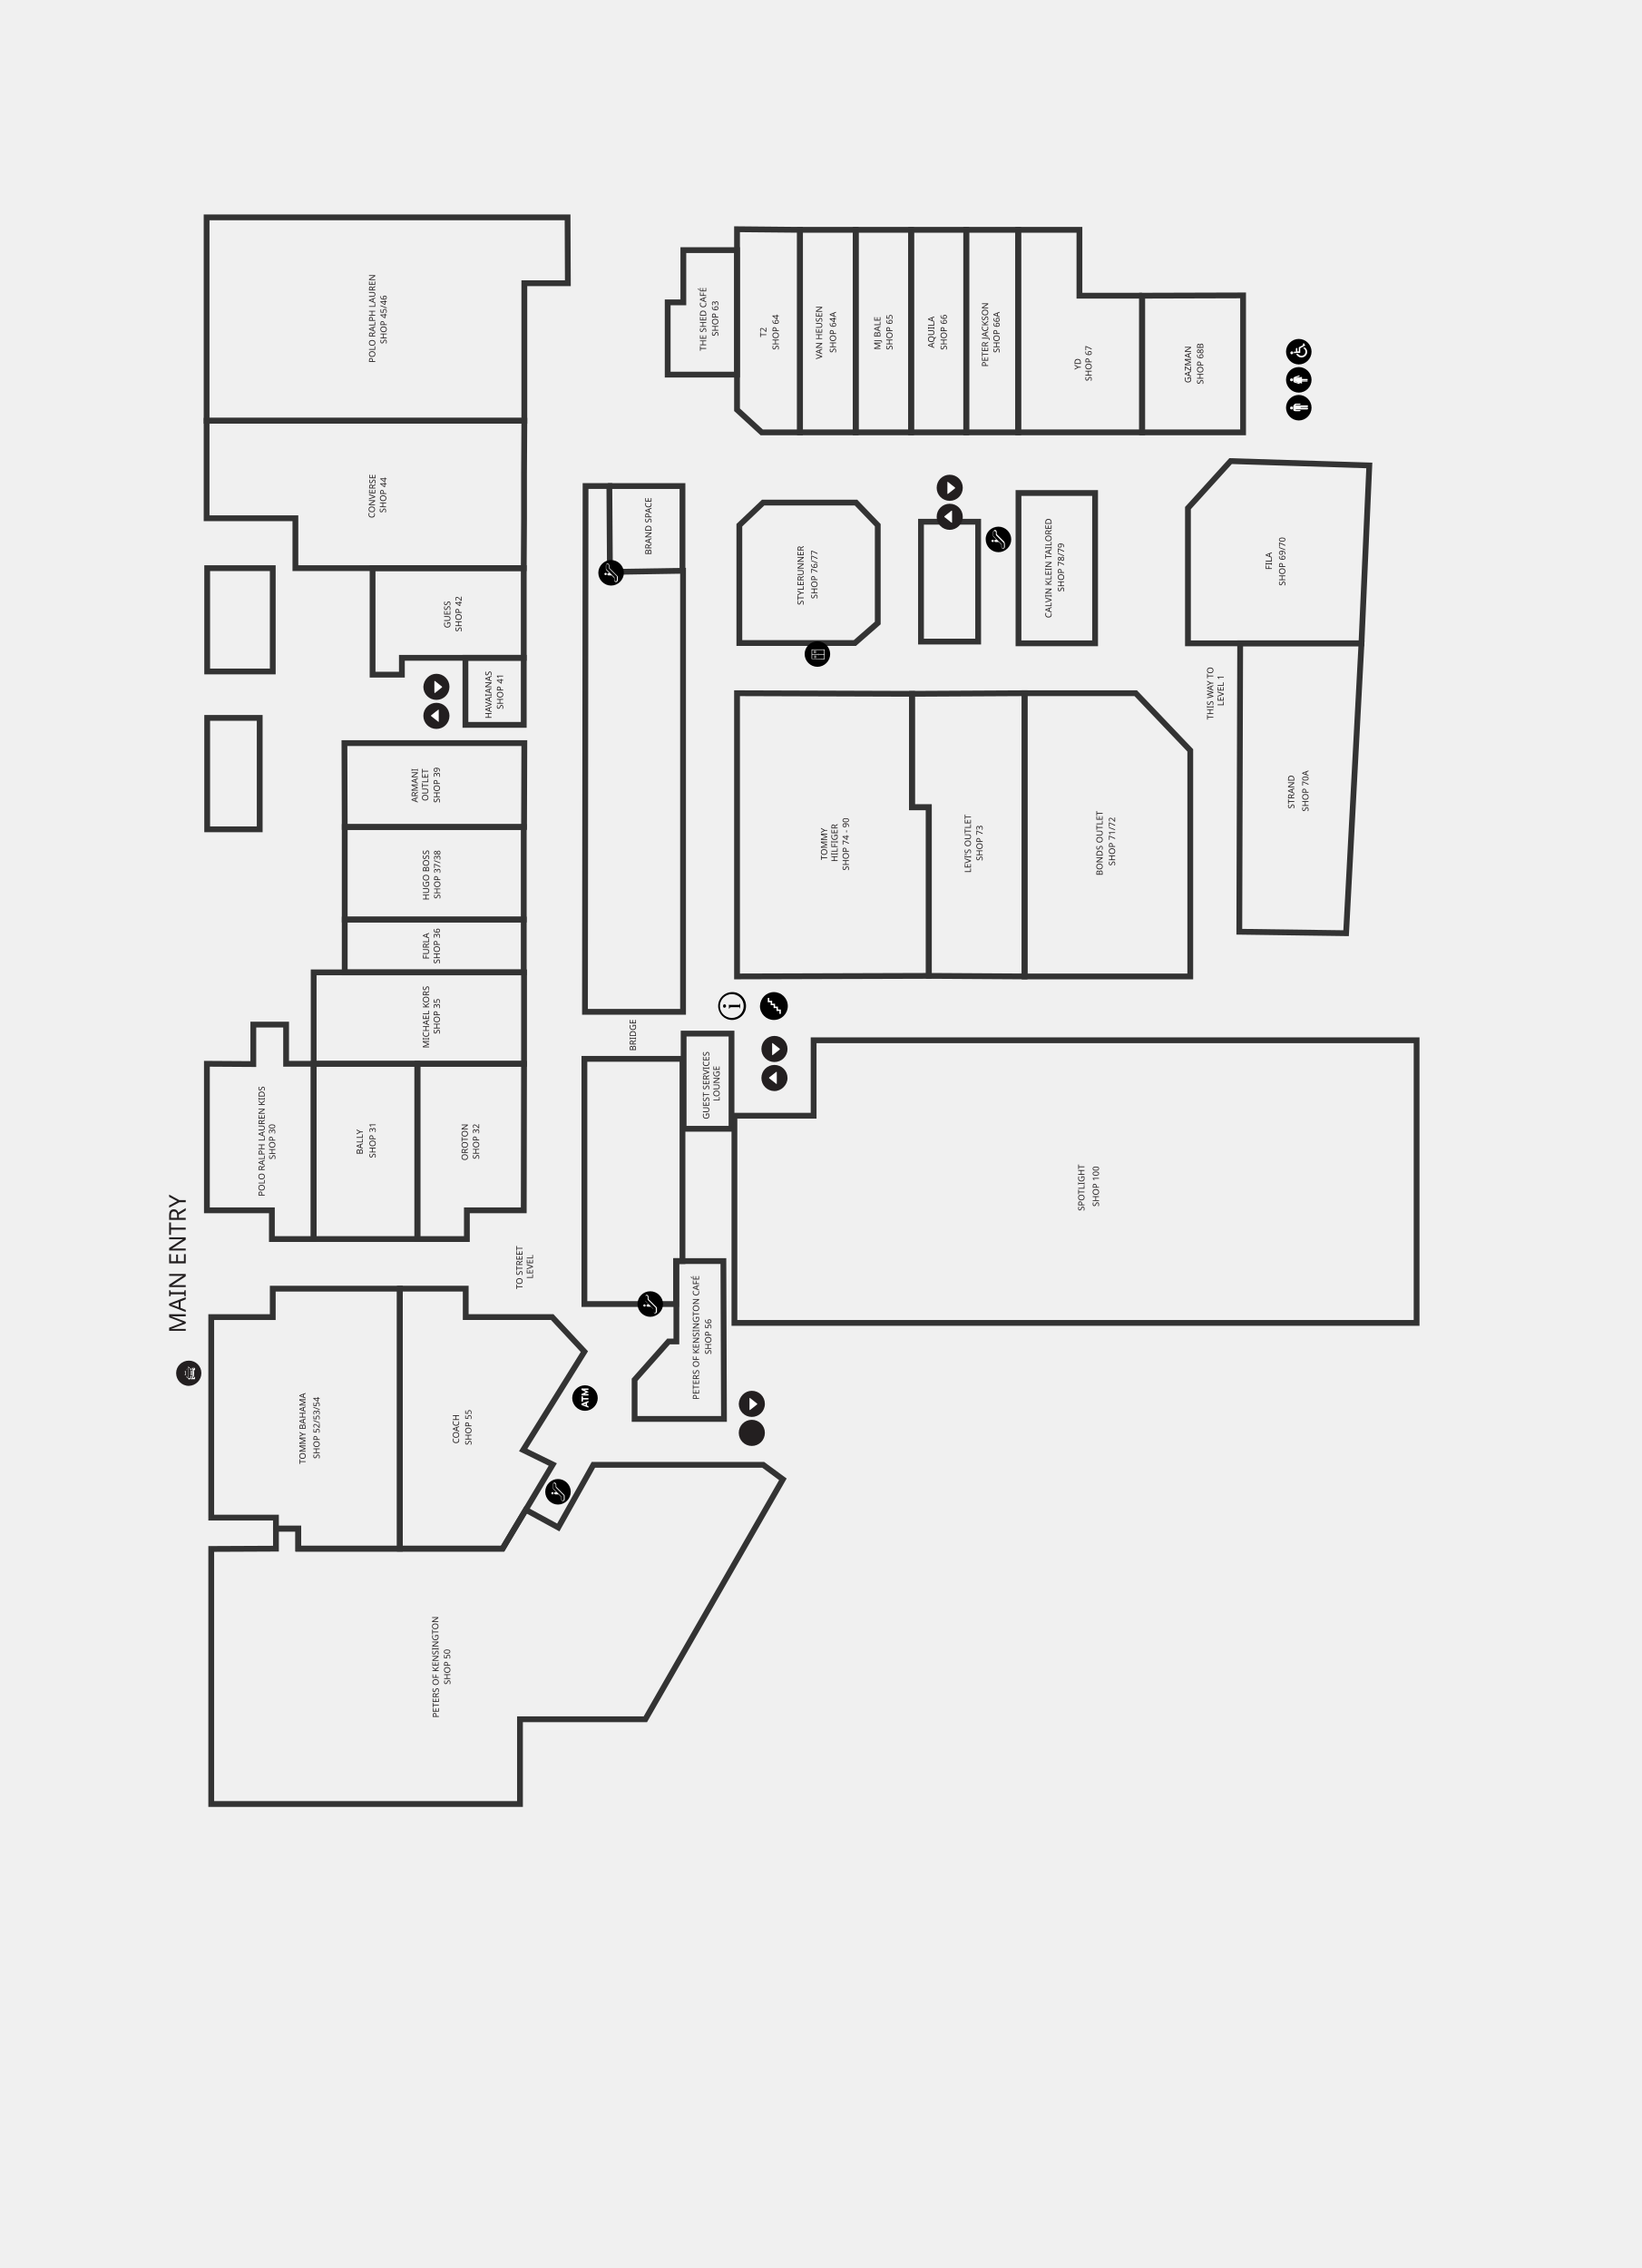
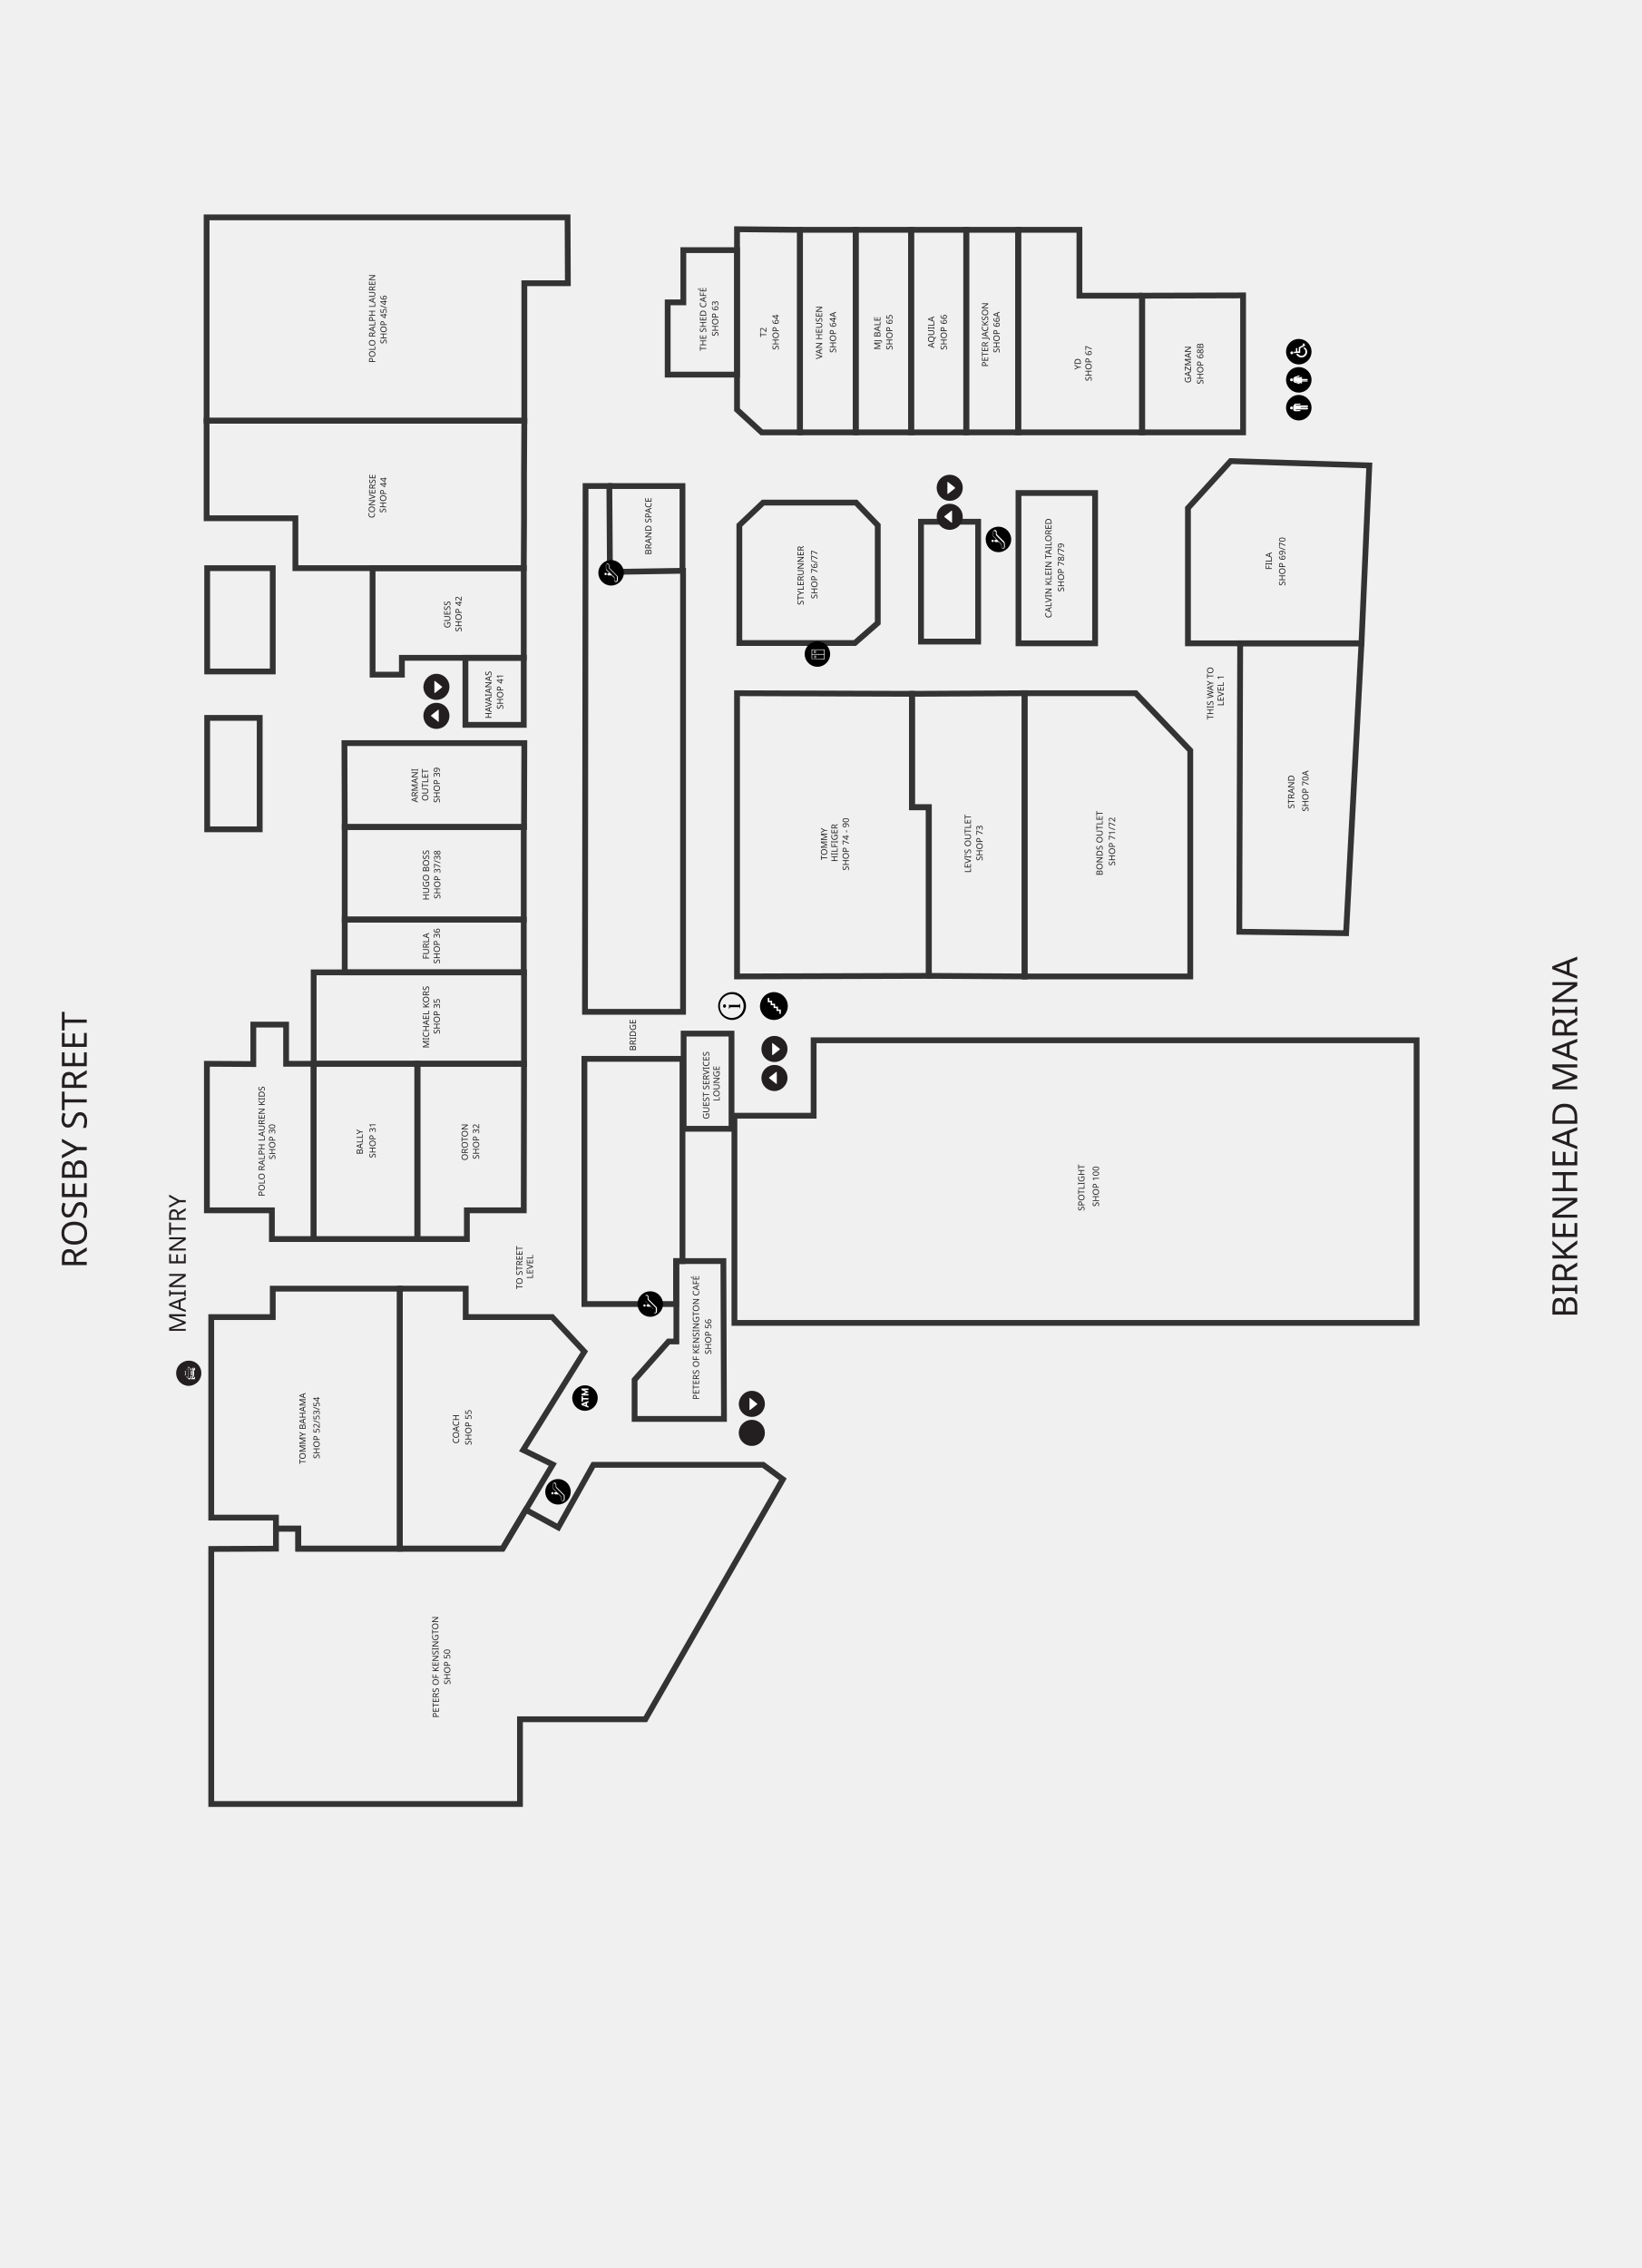
<svg xmlns="http://www.w3.org/2000/svg" version="1.1" x="0px" y="0px" viewBox="0 0 565.6 781.6" style="enable-background:new 0 0 565.6 781.6;" xml:space="preserve">
  <style type="text/css">
	.st0{fill:transparent;}
	.st1{fill:none;stroke:#333333;stroke-width:2;stroke-miterlimit:10;}
	.st2{fill:none;stroke:#231F20;stroke-width:0.25;stroke-miterlimit:10;}
	.st3{fill:#231F20;}
	.st4{fill-rule:evenodd;clip-rule:evenodd;fill:#231F20;}
	.st5{fill:#FFFFFF;}
	.st6{fill:#010101;}
	.st7{font-family:'Poppins-SemiBold';}
	.st8{font-size:3px;}
	.st9{font-size:8px;}
	.st10{font-family:'Poppins-Regular';}
	.st11{font-size:12px;}
</style>
  <g id="Background">
    <rect x="0.3" y="-1.2" class="st0" width="569.4" height="783.4" />
  </g>
  <g id="Lines">
    <g>
      <rect x="317.4" y="179.8" class="st1" width="19.7" height="41.3" />
      <polygon class="st1" points="201.4,364.9 201.4,449.4 233,449.4 233,434.6 235.2,434.6 235.2,364.9   " />
      <polygon class="st1" points="235.4,348.7 201.6,348.7 201.8,167.5 210,167.5 210.2,197.1 235.4,196.7   " />
      <polygon class="st1" points="280.4,384.5 253.1,384.5 253.1,455.9 488.2,455.9 488.2,394.2 488.2,384.5 488.2,358.5 280.4,358.5       " />
      <polygon class="st1" points="427.4,221.7 469.2,221.7 463.9,321.6 427.1,321.1   " />
      <polygon class="st1" points="235.5,104.2 230.1,104.2 230.1,129.1 254,129.1 254,108 254,104.2 254,86.2 235.5,86.2   " />
      <polygon class="st1" points="269.8,509.8 222.4,592.5 179.2,592.5 179.2,621.7 72.8,621.7 72.8,533.8 95.1,533.7 95.1,526.8     102.8,526.8 102.8,533.7 173.2,533.7 173.2,533.7 174.9,530.8 181.2,520.3 192.4,526.4 204.5,504.8 263,504.8   " />
      <rect x="235.6" y="356.2" class="st1" width="16.5" height="32.8" />
      <polygon class="st1" points="249.5,489 218.7,489 218.7,475.5 230.4,462.3 233.1,462.3 233.1,434.6 249.3,434.6   " />
      <rect x="118.8" y="316.9" class="st1" width="61.7" height="18.2" />
      <rect x="118.8" y="285" class="st1" width="61.7" height="31.9" />
      <polygon class="st1" points="180.7,256.1 180.6,285 118.8,285 118.7,256.1   " />
      <polygon class="st1" points="180.6,335.1 180.6,366.6 108.1,366.6 108.1,335.1 118.6,335.1   " />
      <rect x="160.4" y="226.7" class="st1" width="20.1" height="23.1" />
      <polygon class="st1" points="180.5,195.8 180.5,226.7 138.5,226.7 138.5,232.5 128.4,232.5 128.4,195.8 135,195.8   " />
      <polygon class="st1" points="180.7,145 180.6,163.2 180.6,178.7 180.5,195.8 101.8,195.8 101.8,178.6 71.2,178.6 71.2,145   " />
      <polygon class="st1" points="195.7,97.6 180.7,97.6 180.7,145 71.2,145 71.2,74.9 195.6,74.9   " />
      <polygon class="st1" points="471.9,160.4 469.2,221.7 427.4,221.7 409.4,221.7 409.4,175.1 424.1,158.9   " />
      <polygon class="st1" points="320.1,278.2 320.1,336.3 254,336.5 254,292.1 254,278.3 254,273.1 254,238.9 314.3,239.1     314.3,278.2 314.3,278.2   " />
      <polygon class="st1" points="353.1,238.9 353.1,336.5 320.1,336.3 320.1,278.2 314.3,278.2 314.3,239.1   " />
      <polygon class="st1" points="410.2,258.6 410.2,336.5 353.1,336.5 353.1,278.3 353.1,274.3 353.1,238.9 391.4,238.9   " />
      <rect x="351" y="169.9" class="st1" width="26.4" height="51.8" />
      <polygon class="st1" points="428.4,101.8 428.4,149 393.6,149 393.6,101.9   " />
      <polyline class="st1" points="393.6,101.9 393.6,149 350.9,149 350.9,79.2 372,79.2 372,101.9 393.6,101.9   " />
      <polygon class="st1" points="350.9,79.2 350.9,79.2 350.9,101.8 350.9,106.2 350.9,149 333,149 333,79.2   " />
      <rect x="314" y="79.2" class="st1" width="19" height="69.8" />
      <rect x="294.9" y="79.2" class="st1" width="19.1" height="69.8" />
      <rect x="275.7" y="79.2" class="st1" width="19.2" height="69.8" />
      <polygon class="st1" points="275.7,79.2 275.7,149 262.5,149 254,141.2 254,79   " />
      <polygon class="st1" points="302.5,181 302.5,199.1 302.5,214.7 294.6,221.6 254.8,221.6 254.8,199.1 254.8,181 263,173.2     295,173.2   " />
      <polygon class="st1" points="108.1,366.6 108.1,427 93.7,427 93.7,417.1 71.3,417.1 71.3,366.6 87.3,366.7 87.3,353.1 98.6,353.1     98.6,366.6   " />
      <rect x="108.1" y="366.6" class="st1" width="35.7" height="60.4" />
      <polygon class="st1" points="180.6,366.6 180.5,417.1 160.9,417.1 160.9,427 143.9,427 143.9,366.6   " />
      <polygon class="st1" points="137.8,444.1 137.8,533.7 102.8,533.7 102.8,526.8 95.1,526.8 95.1,523 72.8,523 72.8,453.9 94,453.9     94,444.1   " />
      <polygon class="st1" points="201.4,465.8 180.3,499.7 190.5,504.7 173.2,533.7 137.8,533.7 137.8,444.1 160.5,444.1 160.5,453.9     190.3,453.9   " />
      <polyline class="st1" points="209.5,167.5 235.2,167.5 235.2,196.3   " />
      <rect x="71.4" y="195.8" class="st1" width="22.6" height="35.6" />
      <rect x="71.4" y="247.4" class="st1" width="18.1" height="38.4" />
    </g>
  </g>
  <g id="ALDI">
</g>
  <g id="coles">
</g>
  <g id="Icons">
    <g>
      <polygon class="st5" points="213.7,198 213.6,198 213.5,198.1   " />
      <path class="st6" d="M447.6,126.5c2.4,0,4.4,2,4.4,4.4c0,2.4-2,4.4-4.4,4.4c-2.4,0-4.4-2-4.4-4.4    C443.2,128.4,445.2,126.5,447.6,126.5" />
      <path class="st5" d="M445.6,130.9c0-0.3-0.2-0.5-0.5-0.5c-0.3,0-0.5,0.2-0.5,0.5c0,0.3,0.2,0.5,0.5,0.5    C445.3,131.4,445.6,131.2,445.6,130.9" />
      <path class="st5" d="M446.5,130.2L446.5,130.2l1.2-0.4c0.1-0.1,0.2-0.2,0.2-0.3c0-0.1-0.2-0.2-0.3-0.1l-1.2,0.4    c-0.4,0.1-0.7,0.4-0.7,0.7v0.7c0,0.4,0.3,0.7,0.7,0.7l1.2,0.4c0.1,0.1,0.3,0,0.3-0.1c0.1-0.1,0-0.2-0.2-0.3l-1.2-0.3l-0.1-0.1    l0.1,0l2.2,0.7v-0.7h1.7c0.1,0,0.3-0.1,0.3-0.2c0-0.1-0.1-0.2-0.3-0.2h-1.6l-0.1-0.1l0.1,0h1.6c0.1,0,0.3-0.1,0.3-0.2    c0-0.2-0.1-0.2-0.3-0.2h-1.7v-0.7L446.5,130.2L446.5,130.2z" />
      <path class="st6" d="M447.6,136.1c2.4,0,4.4,2,4.4,4.4s-2,4.4-4.4,4.4c-2.4,0-4.4-2-4.4-4.4S445.2,136.1,447.6,136.1" />
      <path class="st5" d="M445.6,140.6c0-0.3-0.2-0.5-0.5-0.5c-0.3,0-0.5,0.2-0.5,0.5c0,0.3,0.2,0.5,0.5,0.5    C445.3,141.1,445.6,140.9,445.6,140.6" />
      <path class="st5" d="M445.7,140.1v1c0,0.4,0.3,0.6,0.7,0.6h1.5c0.2,0,0.3-0.1,0.3-0.2c0-0.2-0.1-0.2-0.3-0.2h-1.3l-0.1-0.1    l0.1-0.1h3.9c0.1,0,0.3-0.1,0.3-0.3c0-0.2-0.1-0.3-0.3-0.3h-2.2l-0.1-0.1l0.1-0.1h2.2c0.1,0,0.3-0.1,0.3-0.3    c0-0.1-0.1-0.3-0.3-0.3h-3.9l-0.1-0.1l0.1-0.1h1.3c0.2,0,0.3-0.1,0.3-0.2c0-0.2-0.1-0.2-0.3-0.2h-1.5    C446,139.4,445.7,139.7,445.7,140.1" />
      <path class="st6" d="M344.1,181.5c2.4,0,4.4,2,4.4,4.4c0,2.4-2,4.4-4.4,4.4c-2.4,0-4.4-2-4.4-4.4    C339.6,183.5,341.6,181.5,344.1,181.5" />
      <path class="st5" d="M342.5,186.4c0-0.2-0.2-0.4-0.4-0.4c-0.2,0-0.4,0.2-0.4,0.4c0,0.2,0.2,0.4,0.4,0.4    C342.3,186.8,342.5,186.6,342.5,186.4" />
      <path class="st5" d="M342.2,183.4v1.2c0,0.2,0.1,0.3,0.2,0.4l0.2-0.2l-0.1,0.1l-0.1,0.1h0l1,1h-0.3c-0.2,0-0.4,0.2-0.4,0.4    c0,0.2,0.2,0.4,0.4,0.4h1.1l0.8,0.8l0,0c0.1,0.1,0.1,0.2,0.1,0.2v0.7c0,0.4,0.3,0.6,0.6,0.6c0.3,0,0.6-0.3,0.6-0.6v-1.2    c0-0.2-0.1-0.3-0.2-0.4L346,187l0.2-0.2l-2.6-2.6l0,0l0,0c-0.1-0.1-0.1-0.1-0.1-0.2v-0.7c0-0.2-0.1-0.3-0.2-0.5    c-0.1-0.1-0.3-0.2-0.5-0.2C342.5,182.8,342.2,183.1,342.2,183.4 M343.1,183.2c0.1,0.1,0.1,0.2,0.1,0.3v0.7c0,0.2,0.1,0.3,0.2,0.4    l2.5,2.5c0.1,0.1,0.1,0.1,0.1,0.2v1.2c0,0.1,0,0.2-0.1,0.3c-0.1,0.1-0.2,0.1-0.3,0.1c-0.1,0-0.2,0-0.3-0.1    c-0.1-0.1-0.1-0.2-0.1-0.3v-0.7c0-0.2-0.1-0.3-0.2-0.4l-0.1,0.1l0.1-0.1l-2.6-2.6c-0.1-0.1-0.1-0.1-0.1-0.2v-1.2    c0-0.1,0-0.2,0.1-0.3c0.1-0.1,0.2-0.1,0.3-0.1C343,183.1,343.1,183.1,343.1,183.2" />
      <path class="st6" d="M192.3,509.7c2.4,0,4.4,2,4.4,4.4c0,2.4-2,4.4-4.4,4.4c-2.4,0-4.4-2-4.4-4.4    C187.9,511.7,189.9,509.7,192.3,509.7" />
      <path class="st5" d="M190.8,514.6c0-0.2-0.2-0.4-0.4-0.4c-0.2,0-0.4,0.2-0.4,0.4c0,0.2,0.2,0.4,0.4,0.4    C190.6,515,190.8,514.8,190.8,514.6" />
      <path class="st5" d="M190.5,511.6v1.2c0,0.2,0.1,0.3,0.2,0.4l0.2-0.2l-0.1,0.1l-0.1,0.1h0l1,1h-0.3c-0.2,0-0.4,0.2-0.4,0.4    s0.2,0.4,0.4,0.4h1.1l0.8,0.8l0,0c0.1,0.1,0.1,0.2,0.1,0.2v0.7c0,0.4,0.3,0.6,0.6,0.6c0.4,0,0.6-0.3,0.6-0.6v-1.2    c0-0.2-0.1-0.3-0.2-0.4l-0.2,0.2l0.2-0.2l-2.6-2.6l0,0l0,0c-0.1-0.1-0.1-0.1-0.1-0.2v-0.7c0-0.2-0.1-0.3-0.2-0.5    c-0.1-0.1-0.3-0.2-0.5-0.2C190.8,511,190.5,511.3,190.5,511.6 M191.4,511.4c0.1,0.1,0.1,0.2,0.1,0.3v0.7c0,0.2,0.1,0.3,0.2,0.4    l2.5,2.5c0.1,0.1,0.1,0.1,0.1,0.2v1.2c0,0.1,0,0.2-0.1,0.3c-0.1,0.1-0.2,0.1-0.3,0.1c-0.1,0-0.2,0-0.3-0.1    c-0.1-0.1-0.1-0.2-0.1-0.3V516c0-0.2-0.1-0.3-0.2-0.4l-0.1,0.1l0.1-0.1l-2.6-2.6c-0.1-0.1-0.1-0.1-0.1-0.2v-1.2    c0-0.1,0-0.2,0.1-0.3c0.1-0.1,0.2-0.1,0.3-0.1C191.2,511.3,191.3,511.3,191.4,511.4" />
      <path class="st6" d="M201.6,477.4c2.4,0,4.4,2,4.4,4.4c0,2.4-2,4.4-4.4,4.4c-2.4,0-4.4-2-4.4-4.4    C197.2,479.4,199.2,477.4,201.6,477.4" />
      <path class="st5" d="M200.4,484.2l2.4,0.9v-0.5l-0.5-0.2v-0.9l0.5-0.2v-0.5l-2.4,0.9V484.2z M201.8,484.3l-0.4-0.2    c-0.1,0-0.3-0.1-0.4-0.1c0.1,0,0.2-0.1,0.4-0.1l0.4-0.2V484.3z" />
      <polygon class="st5" points="200.9,483 200.9,482.3 202.8,482.3 202.8,481.8 200.9,481.8 200.9,481.2 200.4,481.2 200.4,483   " />
      <path class="st5" d="M200.4,479l1.1,0.5c0.1,0.1,0.3,0.1,0.4,0.2c-0.1,0-0.3,0.1-0.4,0.2l-1.1,0.5v0.5h2.4v-0.5h-0.9    c-0.1,0-0.4,0-0.5,0c0.1,0,0.3-0.1,0.4-0.2l1.1-0.5l-1.1-0.5c-0.1-0.1-0.3-0.1-0.4-0.2c0.1,0,0.4,0,0.5,0h0.9v-0.5h-2.4V479z" />
      <path class="st6" d="M447.6,116.8c2.4,0,4.4,2,4.4,4.4s-2,4.4-4.4,4.4c-2.4,0-4.4-2-4.4-4.4S445.2,116.8,447.6,116.8" />
      <path class="st5" d="M445.7,121.6c0-0.3-0.2-0.5-0.5-0.5c-0.3,0-0.5,0.2-0.5,0.5c0,0.3,0.2,0.5,0.5,0.5    C445.5,122,445.7,121.8,445.7,121.6" />
      <path class="st5" d="M449.9,121.2c0,0.8-0.6,1.4-1.4,1.4c-0.5,0-1-0.3-1.2-0.7l-0.6,0.1c0.3,0.7,1,1.2,1.8,1.2c1.1,0,2-0.9,2-1.9    c0-0.7-0.4-1.3-0.9-1.6l-0.6,0.3C449.5,120,449.9,120.6,449.9,121.2" />
      <path class="st5" d="M449.1,118.4c-0.1,0.1-0.2,0.2-0.1,0.3l0.1,0.2l-1.5,0.8v1.4l-0.5,0v-0.9c0-0.2-0.1-0.3-0.2-0.3    c-0.1,0-0.3,0.1-0.3,0.3v1l-0.7,0v0.5l2.2-0.1V120l1.7-0.9l-0.3-0.7C449.4,118.3,449.2,118.3,449.1,118.4" />
      <path class="st6" d="M266.7,341.9c2.6,0,4.8,2.1,4.8,4.8c0,2.6-2.1,4.8-4.8,4.8c-2.6,0-4.8-2.1-4.8-4.8    C262,344,264.1,341.9,266.7,341.9" />
      <polygon class="st5" points="268.6,349.4 268.6,348.4 267.6,348.4 267.6,347.4 266.6,347.4 266.6,346.4 265.6,346.4 265.6,345.4     264.6,345.4 264.6,343.9 265.1,343.9 265.1,344.9 266.1,344.9 266.1,345.9 267.1,345.9 267.1,346.9 268.1,346.9 268.1,347.9     269.1,347.9 269.1,349.4   " />
      <path class="st6" d="M224.1,445c2.4,0,4.4,2,4.4,4.4s-2,4.4-4.4,4.4c-2.4,0-4.4-2-4.4-4.4S221.6,445,224.1,445" />
      <path class="st5" d="M222.5,449.9c0-0.2-0.2-0.4-0.4-0.4c-0.2,0-0.4,0.2-0.4,0.4c0,0.2,0.2,0.4,0.4,0.4    C222.4,450.3,222.5,450.1,222.5,449.9" />
      <path class="st5" d="M222.3,446.9v1.2c0,0.2,0.1,0.3,0.2,0.4l0.2-0.2l-0.1,0.1l-0.1,0.1h0l1,1h-0.3c-0.2,0-0.4,0.2-0.4,0.4    c0,0.2,0.2,0.4,0.4,0.4h1.1l0.8,0.8l0,0c0.1,0.1,0.1,0.1,0.1,0.2v0.7c0,0.4,0.3,0.6,0.6,0.6c0.4,0,0.6-0.3,0.6-0.6v-1.2    c0-0.2-0.1-0.3-0.2-0.4l-0.2,0.2l0.2-0.2l-2.6-2.6l0,0l0,0c-0.1-0.1-0.1-0.1-0.1-0.2v-0.7c0-0.2-0.1-0.3-0.2-0.5    c-0.1-0.1-0.3-0.2-0.5-0.2C222.5,446.3,222.3,446.6,222.3,446.9 M223.1,446.7c0.1,0.1,0.1,0.2,0.1,0.3v0.7c0,0.2,0.1,0.3,0.2,0.4    l2.5,2.5c0.1,0.1,0.1,0.1,0.1,0.2v1.2c0,0.1,0,0.2-0.1,0.3c-0.1,0.1-0.2,0.1-0.3,0.1c-0.1,0-0.2,0-0.3-0.1    c-0.1-0.1-0.1-0.2-0.1-0.3v-0.7c0-0.2-0.1-0.3-0.2-0.4l-0.1,0.1l0.1-0.1l-2.6-2.6c-0.1-0.1-0.1-0.1-0.1-0.2v-1.2    c0-0.1,0-0.2,0.1-0.3c0.1-0.1,0.2-0.1,0.3-0.1C223,446.5,223.1,446.6,223.1,446.7" />
      <path class="st6" d="M281.7,221c2.4,0,4.4,2,4.4,4.4s-2,4.4-4.4,4.4c-2.4,0-4.4-2-4.4-4.4S279.3,221,281.7,221" />
      <path class="st3" d="M327.3,163.6c2.5,0,4.5,2,4.5,4.5c0,2.5-2,4.5-4.5,4.5c-2.5,0-4.5-2-4.5-4.5    C322.8,165.6,324.8,163.6,327.3,163.6" />
      <path class="st5" d="M326.5,166.2c0-0.2,0.1-0.2,0.2-0.1l2.4,1.9c0.1,0.1,0.1,0.2,0,0.3l-2.4,1.9c-0.1,0.1-0.2,0-0.2-0.1V166.2z" />
      <path class="st3" d="M327.3,182.6c-2.5,0-4.5-2-4.5-4.5s2-4.5,4.5-4.5c2.5,0,4.5,2,4.5,4.5S329.7,182.6,327.3,182.6" />
      <path class="st5" d="M328.1,180c0,0.2-0.1,0.2-0.2,0.1l-2.4-1.9c-0.1-0.1-0.1-0.2,0-0.3l2.4-1.9c0.1-0.1,0.2,0,0.2,0.1V180z" />
      <path class="st3" d="M266.9,357c2.5,0,4.5,2,4.5,4.5c0,2.5-2,4.5-4.5,4.5c-2.5,0-4.5-2-4.5-4.5C262.4,359,264.4,357,266.9,357" />
      <path class="st5" d="M266.1,359.6c0-0.2,0.1-0.2,0.2-0.1l2.4,1.9c0.1,0.1,0.1,0.2,0,0.3l-2.4,1.9c-0.1,0.1-0.2,0-0.2-0.2V359.6z" />
      <path class="st3" d="M266.9,376c-2.5,0-4.5-2-4.5-4.5c0-2.5,2-4.5,4.5-4.5c2.5,0,4.5,2,4.5,4.5C271.4,373.9,269.3,376,266.9,376" />
      <path class="st5" d="M267.7,373.4c0,0.2-0.1,0.2-0.2,0.1l-2.4-1.9c-0.1-0.1-0.1-0.2,0-0.3l2.4-1.9c0.1-0.1,0.2,0,0.2,0.1V373.4z" />
      <path class="st3" d="M259.1,479.3c2.5,0,4.5,2,4.5,4.5c0,2.5-2,4.5-4.5,4.5c-2.5,0-4.5-2-4.5-4.5    C254.7,481.3,256.7,479.3,259.1,479.3" />
      <path class="st5" d="M258.3,481.9c0-0.2,0.1-0.2,0.2-0.1l2.4,1.9c0.1,0.1,0.1,0.2,0,0.3l-2.4,1.9c-0.1,0.1-0.2,0-0.2-0.1V481.9z" />
      <path class="st3" d="M259.1,498.3c-2.5,0-4.5-2-4.5-4.5c0-2.5,2-4.5,4.5-4.5c2.5,0,4.5,2,4.5,4.5    C263.6,496.3,261.6,498.3,259.1,498.3" />
      <path class="st3" d="M150.4,232.2c2.5,0,4.5,2,4.5,4.5c0,2.5-2,4.5-4.5,4.5c-2.5,0-4.5-2-4.5-4.5C146,234.2,148,232.2,150.4,232.2    " />
      <path class="st5" d="M149.7,234.8c0-0.2,0.1-0.2,0.2-0.1l2.4,1.9c0.1,0.1,0.1,0.2,0,0.3l-2.4,1.9c-0.1,0.1-0.2,0-0.2-0.2V234.8z" />
      <path class="st3" d="M150.4,251.2c-2.5,0-4.5-2-4.5-4.5c0-2.5,2-4.5,4.5-4.5c2.5,0,4.5,2,4.5,4.5    C154.9,249.2,152.9,251.2,150.4,251.2" />
      <path class="st5" d="M151.2,248.6c0,0.2-0.1,0.2-0.2,0.1l-2.4-1.9c-0.1-0.1-0.1-0.2,0-0.3l2.4-1.9c0.1-0.1,0.2,0,0.2,0.1V248.6z" />
      <path class="st3" d="M69.4,473.2c0-2.4-1.9-4.3-4.3-4.3c-2.4,0-4.4,1.9-4.4,4.3c0,2.4,1.9,4.4,4.4,4.4    C67.5,477.5,69.4,475.6,69.4,473.2" />
      <path class="st5" d="M64.9,471c-0.1,0-0.2,0.1-0.2,0.3l0,0.1l0.1,0.2l-0.6,0.3l0,0.1c-0.1,0.2-0.1,0.3-0.1,0.5l-0.4,0.1l-0.1,0.1    v1l0.1,0.1l0.4,0.1c0,0.2,0.1,0.4,0.1,0.6l0,0.1l0.7,0.3l0,0.1l0,0.1c0,0.1,0.1,0.2,0.2,0.3c0.1,0,0.1,0,0.2,0    c0.1,0,0.1-0.1,0.1-0.2l0,0l0.1,0c0.2,0.1,0.3,0.1,0.4,0.1c0.1,0,0.2,0,0.3,0l0.7,0h0c0.1,0,0.1,0,0.2,0c0.1,0,0.1-0.1,0.1-0.2    v-0.4c0-0.1,0-0.2-0.1-0.2c-0.1,0-0.1,0-0.2,0h0h-0.1c0-0.5,0.1-0.8,0.1-1.2c0-0.3,0-0.6-0.1-1.1l0.1,0h0c0.1,0,0.1,0,0.2,0    c0.1,0,0.1-0.1,0.1-0.2v-0.4c0-0.1,0-0.2-0.1-0.2c-0.1,0-0.1,0-0.2,0l-0.7,0h0c-0.1,0-0.3,0-0.4,0c-0.1,0-0.3,0-0.4,0.1l-0.1,0    l0-0.1C65.2,471.1,65,471,64.9,471 M63.6,473.6v-0.8l0.3-0.1c0,0.2,0,0.4,0,0.6c0,0.1,0,0.3,0,0.4L63.6,473.6z M64.2,474.4    L64.2,474.4c-0.1-0.1-0.1-0.3-0.1-0.5l0-0.1l0-0.1c0-0.1,0-0.3,0-0.5c0-0.2,0-0.4,0-0.6l0-0.1l0-0.1c0-0.2,0.1-0.3,0.1-0.4l0,0    l0.5-0.3c0.1,0.4,0.1,0.9,0.1,1.2v0.2c0,0.6,0,1.1-0.1,1.5L64.2,474.4z M66.8,474.5l0.1,0l0,0v0.4l0,0l-0.1,0l-0.2,0l0-0.1    c0-0.1,0-0.3,0-0.4H66.8L66.8,474.5z M66.8,471.4L66.8,471.4l0.1,0l0,0v0.4l0,0l-0.1,0h0l-0.1,0c0-0.1,0-0.2,0-0.4l-0.1-0.1H66.8z     M65,471.3l0.1,0.3l0.2-0.1c0.1-0.1,0.2-0.1,0.3-0.1c0.1,0,0.2,0,0.3,0v0h0c0.1,0,0.1,0,0.2,0c0.1,0,0.2,0.1,0.2,0.1    c0.1,0.8,0.1,1.2,0.1,1.7c0,0.4,0,0.9-0.1,1.7c0,0.1-0.1,0.1-0.2,0.1c-0.1,0-0.1,0-0.2,0h0v0c-0.1,0-0.2,0-0.3,0    c-0.1,0-0.2,0-0.3-0.1l-0.2-0.1l-0.1,0.2l-0.1,0.1l-0.1,0l-0.1-0.1l0,0l0.1-0.3l0,0c0.1-0.4,0.1-0.9,0.1-1.4v-0.2v-0.2    c0-0.3,0-0.8-0.1-1.3l0,0l-0.1-0.3l0,0l0.1-0.1L65,471.3" />
      <path class="st5" d="M65.5,474.5c0,0.2,0.1,0.3,0.3,0.3c0.2,0,0.3-0.1,0.3-0.3c0-0.2-0.1-0.3-0.3-0.3    C65.7,474.2,65.5,474.4,65.5,474.5 M66,474.5c0,0.1-0.1,0.1-0.1,0.1c-0.1,0-0.1-0.1-0.1-0.1c0-0.1,0.1-0.1,0.1-0.1    C65.9,474.4,66,474.5,66,474.5" />
      <path class="st5" d="M65.5,471.9c0,0.2,0.1,0.3,0.3,0.3c0.2,0,0.3-0.1,0.3-0.3c0-0.2-0.1-0.3-0.3-0.3    C65.7,471.5,65.5,471.7,65.5,471.9 M66,471.9c0,0.1-0.1,0.1-0.1,0.1c-0.1,0-0.1-0.1-0.1-0.1c0-0.1,0.1-0.1,0.1-0.1    C65.9,471.7,66,471.8,66,471.9" />
      <rect x="66" y="472.4" class="st5" width="0.2" height="1.6" />
      <rect x="65.6" y="472.4" class="st5" width="0.2" height="1.6" />
      <path d="M250.1,347.1c0.1-0.1,0.1-0.2,0.1-0.4c0-0.2,0-0.3-0.1-0.4c-0.1-0.1-0.2-0.2-0.4-0.2c-0.2,0-0.3,0.1-0.4,0.2    c-0.1,0.1-0.1,0.2-0.1,0.4c0,0.2,0,0.3,0.1,0.4c0.1,0.1,0.2,0.2,0.4,0.2C249.8,347.2,250,347.2,250.1,347.1 M251.1,346.2    c0,0.1,0.1,0.3,0.1,0.4c0,0.1,0,0.3,0,0.5c0,0.2,0,0.3,0,0.5h0.2c0-0.2,0.1-0.4,0.2-0.4c0.1-0.1,0.3-0.1,0.5-0.1h2.4    c0.2,0,0.4,0,0.4,0.1c0.1,0.1,0.1,0.2,0.1,0.4h0.1v-0.4v-0.5v-0.5v-0.4h-0.1c0,0.2,0,0.3-0.1,0.4c-0.1,0.1-0.2,0.1-0.4,0.1H251.1z    " />
      <path d="M257.1,346.7c0,2.7-2.2,4.8-4.8,4.8c-2.7,0-4.8-2.2-4.8-4.8c0-2.7,2.2-4.8,4.8-4.8C254.9,341.8,257.1,344,257.1,346.7     M248.1,346.7c0,2.3,1.8,4.1,4.1,4.1c2.3,0,4.1-1.8,4.1-4.1c0-2.3-1.8-4.1-4.1-4.1C250,342.6,248.1,344.4,248.1,346.7" />
      <path class="st5" d="M279.7,227.1C279.7,227.1,279.8,227.2,279.7,227.1l4.4,0.1c0.1,0,0.1,0,0.1-0.1v-3.2c0-0.1,0-0.1-0.1-0.1    h-4.3c-0.1,0-0.1,0-0.1,0.1V227.1z M279.9,227v-1.4h4.1v1.4H279.9z M279.9,225.4v-1.4h4.1v1.4H279.9z M280.5,225.1    c0,0,0.1,0,0.1,0v-0.9c0,0-0.1,0-0.1,0c0,0,0,0,0,0.1L280.5,225.1C280.6,225.1,280.6,225.1,280.5,225.1 M280.6,226.8    c0,0,0.1,0,0.1,0v-0.9c0,0-0.1,0-0.1,0c0,0,0,0,0,0.1L280.6,226.8C280.6,226.7,280.6,226.8,280.6,226.8 M280.7,225.1    c0,0,0.1,0,0.1,0v-0.9c0,0-0.1,0-0.1,0c0,0,0,0,0,0.1L280.7,225.1C280.8,225.1,280.8,225.1,280.7,225.1 M280.8,226.8    c0,0,0.1,0,0.1,0v-0.9c0,0-0.1,0-0.1,0c0,0,0,0,0,0.1L280.8,226.8C280.8,226.7,280.8,226.8,280.8,226.8 M280.9,225.1    c0,0,0.1,0,0.1,0v-0.9c0,0-0.1,0-0.1,0c0,0,0,0,0,0.1L280.9,225.1C281,225.1,281,225.1,280.9,225.1 M281,226.8c0,0,0.1,0,0.1,0    v-0.9c0,0-0.1,0-0.1,0c0,0,0,0,0,0.1L281,226.8C281,226.7,281,226.8,281,226.8 M281.1,225.1c0,0,0.1,0,0.1,0v-0.9c0,0-0.1,0-0.1,0    c0,0,0,0,0,0.1L281.1,225.1C281.2,225.1,281.2,225.1,281.1,225.1 M281.2,226.8c0,0,0.1,0,0.1,0v-0.9c0,0-0.1,0-0.1,0    c0,0,0,0,0,0.1L281.2,226.8C281.2,226.7,281.2,226.8,281.2,226.8 M281.9,225.8C281.9,225.8,281.9,225.9,281.9,225.8    c0.2,0.1,0.2,0.1,0.2,0C282.1,225.7,282,225.7,281.9,225.8C281.9,225.7,281.9,225.7,281.9,225.8 M281.9,225.2    C281.9,225.2,281.9,225.3,281.9,225.2c0.2,0.1,0.2,0.1,0.2,0C282.1,225.1,282,225.1,281.9,225.2    C281.9,225.1,281.9,225.1,281.9,225.2" />
      <path class="st6" d="M210.6,193c2.4,0,4.4,2,4.4,4.4s-2,4.4-4.4,4.4c-2.4,0-4.4-2-4.4-4.4S208.2,193,210.6,193" />
      <path class="st5" d="M209.1,197.8c0-0.2-0.2-0.4-0.4-0.4c-0.2,0-0.4,0.2-0.4,0.4c0,0.2,0.2,0.4,0.4,0.4    C208.9,198.2,209.1,198,209.1,197.8" />
      <path class="st5" d="M208.8,194.9v1.2c0,0.2,0.1,0.3,0.2,0.4l0.2-0.2l-0.1,0.1l-0.1,0.1h0l1,1h-0.3c-0.2,0-0.4,0.2-0.4,0.4    c0,0.2,0.2,0.4,0.4,0.4h1.1l0.8,0.8l0,0c0.1,0.1,0.1,0.2,0.1,0.2v0.7c0,0.4,0.3,0.6,0.6,0.6c0.3,0,0.6-0.3,0.6-0.6v-1.2    c0-0.2-0.1-0.3-0.2-0.4l-0.2,0.2l0.2-0.2l-2.6-2.6l0,0l0,0c-0.1-0.1-0.1-0.1-0.1-0.2v-0.7c0-0.2-0.1-0.3-0.2-0.5    c-0.1-0.1-0.3-0.2-0.5-0.2C209.1,194.2,208.8,194.5,208.8,194.9 M209.7,194.6c0.1,0.1,0.1,0.2,0.1,0.3v0.7c0,0.2,0.1,0.3,0.2,0.4    l2.5,2.5c0.1,0.1,0.1,0.1,0.1,0.2v1.2c0,0.1,0,0.2-0.1,0.3c-0.1,0.1-0.2,0.1-0.3,0.1c-0.1,0-0.2,0-0.3-0.1    c-0.1-0.1-0.1-0.2-0.1-0.3v-0.7c0-0.2-0.1-0.3-0.2-0.4l-0.1,0.1l0.1-0.1l-2.6-2.6c-0.1-0.1-0.1-0.1-0.1-0.2v-1.2    c0-0.1,0-0.2,0.1-0.3c0.1-0.1,0.2-0.1,0.3-0.1C209.5,194.5,209.6,194.5,209.7,194.6" />
    </g>
  </g>
  <g id="Type">
    <g>
      <text transform="matrix(0 -1 1 0 438.3305 196.3738)" class="st3 st7 st8">FILA</text>
      <text transform="matrix(0 -1 1 0 276.9808 208.5272)" class="st3 st7 st8">STYLERUNNER</text>
      <text transform="matrix(0 -1 1 0 340.5506 126.4139)" class="st3 st7 st8">PETER JACKSON</text>
      <text transform="matrix(0 -1 1 0 372.4767 127.3992)" class="st3 st7 st8">YD</text>
      <text transform="matrix(0 -1 1 0 334.613 300.8094)" class="st3 st7 st8">LEVIʼS OUTLET</text>
      <text transform="matrix(0 -1 1 0 446.0456 278.6951)" class="st3 st7 st8">STRAND</text>
      <text transform="matrix(0 -1 1 0 240.9139 482.3528)" class="st3 st7 st8">PETERS OF KENSINGTON CAFÉ</text>
      <text transform="matrix(0 -1 1 0 244.3991 385.7171)">
        <tspan x="0" y="0" class="st3 st7 st8">GUEST SERVICES</tspan>
        <tspan x="6.2" y="3.6" class="st3 st7 st8">LOUNGE</tspan>
      </text>
      <text transform="matrix(0 -1 1 0 362.3996 212.992)" class="st3 st7 st8">CALVIN KLEIN TAILORED</text>
      <text transform="matrix(0 -1 1 0 283.3503 123.7859)" class="st3 st7 st8">VAN HEUSEN</text>
      <text transform="matrix(0 -1 1 0 303.4259 120.5389)" class="st3 st7 st8">MJ BALE</text>
      <text transform="matrix(0 -1 1 0 321.9834 119.9324)" class="st3 st7 st8">AQUILA</text>
      <text transform="matrix(0 -1 1 0 379.9939 301.7469)" class="st3 st7 st8">BONDS OUTLET</text>
      <text transform="matrix(0 -1 1 0 224.5201 191.199)" class="st3 st7 st8">BRAND SPACE</text>
      <text transform="matrix(0 -1 1 0 243.3713 120.9246)" class="st3 st7 st8">THE SHED CAFÉ</text>
      <text transform="matrix(0 -1 1 0 155.2072 216.4539)" class="st3 st7 st8">GUESS</text>
      <text transform="matrix(0 -1 1 0 143.9915 276.5613)">
        <tspan x="0" y="0" class="st3 st7 st8">ARMANI</tspan>
        <tspan x="0.5" y="3.6" class="st3 st7 st8">OUTLET</tspan>
      </text>
      <text transform="matrix(0 -1 1 0 264.1032 116.1785)" class="st3 st7 st8">T2</text>
      <text transform="matrix(0 -1 1 0 129.3116 125.0096)" class="st3 st7 st8">POLO RALPH LAUREN</text>
      <text transform="matrix(2.042000e-02 -0.9998 0.9998 2.042000e-02 129.1491 178.5724)" class="st3 st7 st8">CONVERSE</text>
      <text transform="matrix(0 -1 1 0 147.8886 310.2381)" class="st3 st7 st8">HUGO BOSS</text>
      <text transform="matrix(0 -1 1 0 147.8886 330.5916)" class="st3 st7 st8">FURLA</text>
      <text transform="matrix(0 -1 1 0 147.8886 361.2195)" class="st3 st7 st8">MICHAEL KORS</text>
      <text transform="matrix(0 -1 1 0 285.0622 296.4109)">
        <tspan x="0" y="0" class="st3 st7 st8">TOMMY</tspan>
        <tspan x="-0.6" y="3.6" class="st3 st7 st8">HILFIGER</tspan>
      </text>
      <text transform="matrix(0 -1 1 0 410.4695 131.9842)" class="st3 st7 st8">GAZMAN</text>
      <text transform="matrix(0 -1 1 0 373.7278 417.3226)" class="st3 st7 st8">SPOTLIGHT</text>
      <text transform="matrix(-6.720000e-03 -1 1 -6.720000e-03 151.2789 591.9653)" class="st3 st7 st8">PETERS OF KENSINGTON</text>
      <text transform="matrix(0 -1 1 0 64.0084 459.4036)" class="st3 st7 st9">MAIN ENTRY</text>
      <text transform="matrix(0 -1 1 0 418.1433 248.0252)">
        <tspan x="0" y="0" class="st3 st7 st8">THIS WAY TO</tspan>
        <tspan x="4.7" y="3.6" class="st3 st7 st8">LEVEL 1</tspan>
      </text>
      <text transform="matrix(0 -1 1 0 180.0761 444.2772)">
        <tspan x="0" y="0" class="st3 st7 st8">TO STREET</tspan>
        <tspan x="3.6" y="3.6" class="st3 st7 st8">LEVEL</tspan>
      </text>
      <text transform="matrix(0 -1 1 0 161.2238 399.9427)" class="st3 st7 st8">OROTON</text>
      <text transform="matrix(0 -1 1 0 125.0317 397.8499)" class="st3 st7 st8">BALLY</text>
      <text transform="matrix(0 -1 1 0 91.2209 412.2889)" class="st3 st7 st8">POLO RALPH LAUREN KIDS</text>
      <text transform="matrix(0 -1 1 0 105.3283 504.5403)" class="st3 st7 st8">TOMMY BAHAMA</text>
      <text transform="matrix(0 -1 1 0 158.2139 497.5096)" class="st3 st7 st8">COACH</text>
      <text transform="matrix(0 -1 1 0 169.3889 247.6609)" class="st3 st7 st8">HAVAIANAS</text>
      <text transform="matrix(0 -1 1 0 219.1705 362.1722)" class="st3 st7 st8">BRIDGE</text>
      <text transform="matrix(0 -1 1 0 344.5062 121.6053)" class="st3 st10 st8">SHOP 66A</text>
      <text transform="matrix(0 -1 1 0 376.2104 131.3563)" class="st3 st10 st8">SHOP 67</text>
      <text transform="matrix(0 -1 1 0 442.9399 201.8895)" class="st3 st10 st8">SHOP 69/70</text>
      <text transform="matrix(0 -1 1 0 338.641 296.6541)" class="st3 st10 st8">SHOP 73</text>
      <text transform="matrix(0 -1 1 0 450.9408 279.6717)" class="st3 st10 st8">SHOP 70A</text>
      <text transform="matrix(0 -1 1 0 245.1492 466.7679)" class="st3 st10 st8">SHOP 56</text>
      <text transform="matrix(0 -1 1 0 366.7147 203.9422)" class="st3 st10 st8">SHOP 78/79</text>
      <text transform="matrix(0 -1 1 0 288.1159 121.6033)" class="st3 st10 st8">SHOP 64A</text>
      <text transform="matrix(0 -1 1 0 307.5764 120.6043)" class="st3 st10 st8">SHOP 65</text>
      <text transform="matrix(0 -1 1 0 326.3026 120.6111)" class="st3 st10 st8">SHOP 66</text>
      <text transform="matrix(0 -1 1 0 384.3005 298.3709)" class="st3 st10 st8">SHOP 71/72</text>
      <text transform="matrix(0 -1 1 0 247.5263 115.9041)" class="st3 st10 st8">SHOP 63</text>
      <text transform="matrix(0 -1 1 0 159.098 217.7059)" class="st3 st10 st8">SHOP 42</text>
      <text transform="matrix(0 -1 1 0 151.607 276.6766)" class="st3 st10 st8">SHOP 39</text>
      <text transform="matrix(0 -1 1 0 268.381 120.6092)" class="st3 st10 st8">SHOP 64</text>
      <text transform="matrix(0 -1 1 0 133.2641 118.5291)" class="st3 st10 st8">SHOP 45/46</text>
      <text transform="matrix(2.042000e-02 -0.9998 0.9998 2.042000e-02 132.9982 176.76)" class="st3 st10 st8">SHOP 44</text>
      <text transform="matrix(0 -1 1 0 151.7465 309.7811)" class="st3 st10 st8">SHOP 37/38</text>
      <text transform="matrix(0 -1 1 0 151.6071 332.137)" class="st3 st10 st8">SHOP 36</text>
      <text transform="matrix(0 -1 1 0 151.607 356.3655)" class="st3 st10 st8">SHOP 35</text>
      <text transform="matrix(0 -1 1 0 292.5388 300.0125)" class="st3 st10 st8">SHOP 74 - 90</text>
      <text transform="matrix(0 -1 1 0 414.6944 132.4412)" class="st3 st10 st8">SHOP 68B</text>
      <text transform="matrix(0 -1 1 0 378.7334 415.8245)" class="st3 st10 st8">SHOP 100</text>
      <text transform="matrix(-6.720000e-03 -1 1 -6.720000e-03 155.2218 580.546)" class="st3 st10 st8">SHOP 50</text>
      <text transform="matrix(-6.720000e-03 -1 1 -6.720000e-03 161.0206 574.7743)" class="st3 st10 st8"> </text>
      <text transform="matrix(0 -1 1 0 165.135 399.5106)" class="st3 st10 st8">SHOP 32</text>
      <text transform="matrix(0 -1 1 0 129.4703 399.0906)" class="st3 st10 st8">SHOP 31</text>
      <text transform="matrix(0 -1 1 0 110.1599 502.7298)" class="st3 st10 st8">SHOP 52/53/54</text>
      <text transform="matrix(0 -1 1 0 162.4665 498.0228)" class="st3 st10 st8">SHOP 55</text>
      <text transform="matrix(0 -1 1 0 173.3984 244.4461)" class="st3 st10 st8">SHOP 41</text>
      <path class="st3" d="M259.9,495.7c0,0.2-0.1,0.2-0.2,0.1l-2.4-1.9c-0.1-0.1-0.1-0.2,0-0.3l2.4-1.9c0.1-0.1,0.2,0,0.2,0.1V495.7z" />
      <text transform="matrix(-6.720000e-03 -1 1 -6.720000e-03 94.9009 399.5773)" class="st3 st10 st8">SHOP 30</text>
      <text transform="matrix(0 -1 1 0 281.7264 206.4002)" class="st3 st10 st8">SHOP 76/77</text>
    </g>
+     <g>
+       <text transform="matrix(0 -1 1 0 543.5704 454.1917)" class="st3 st7 st11">BIRKENHEAD MARINA</text>
+     </g>
+     <g>
+       <text transform="matrix(0 -1 1 0 29.892 437.1214)" class="st3 st7 st11">ROSEBY STREET</text>
+     </g>
  </g>
</svg>
